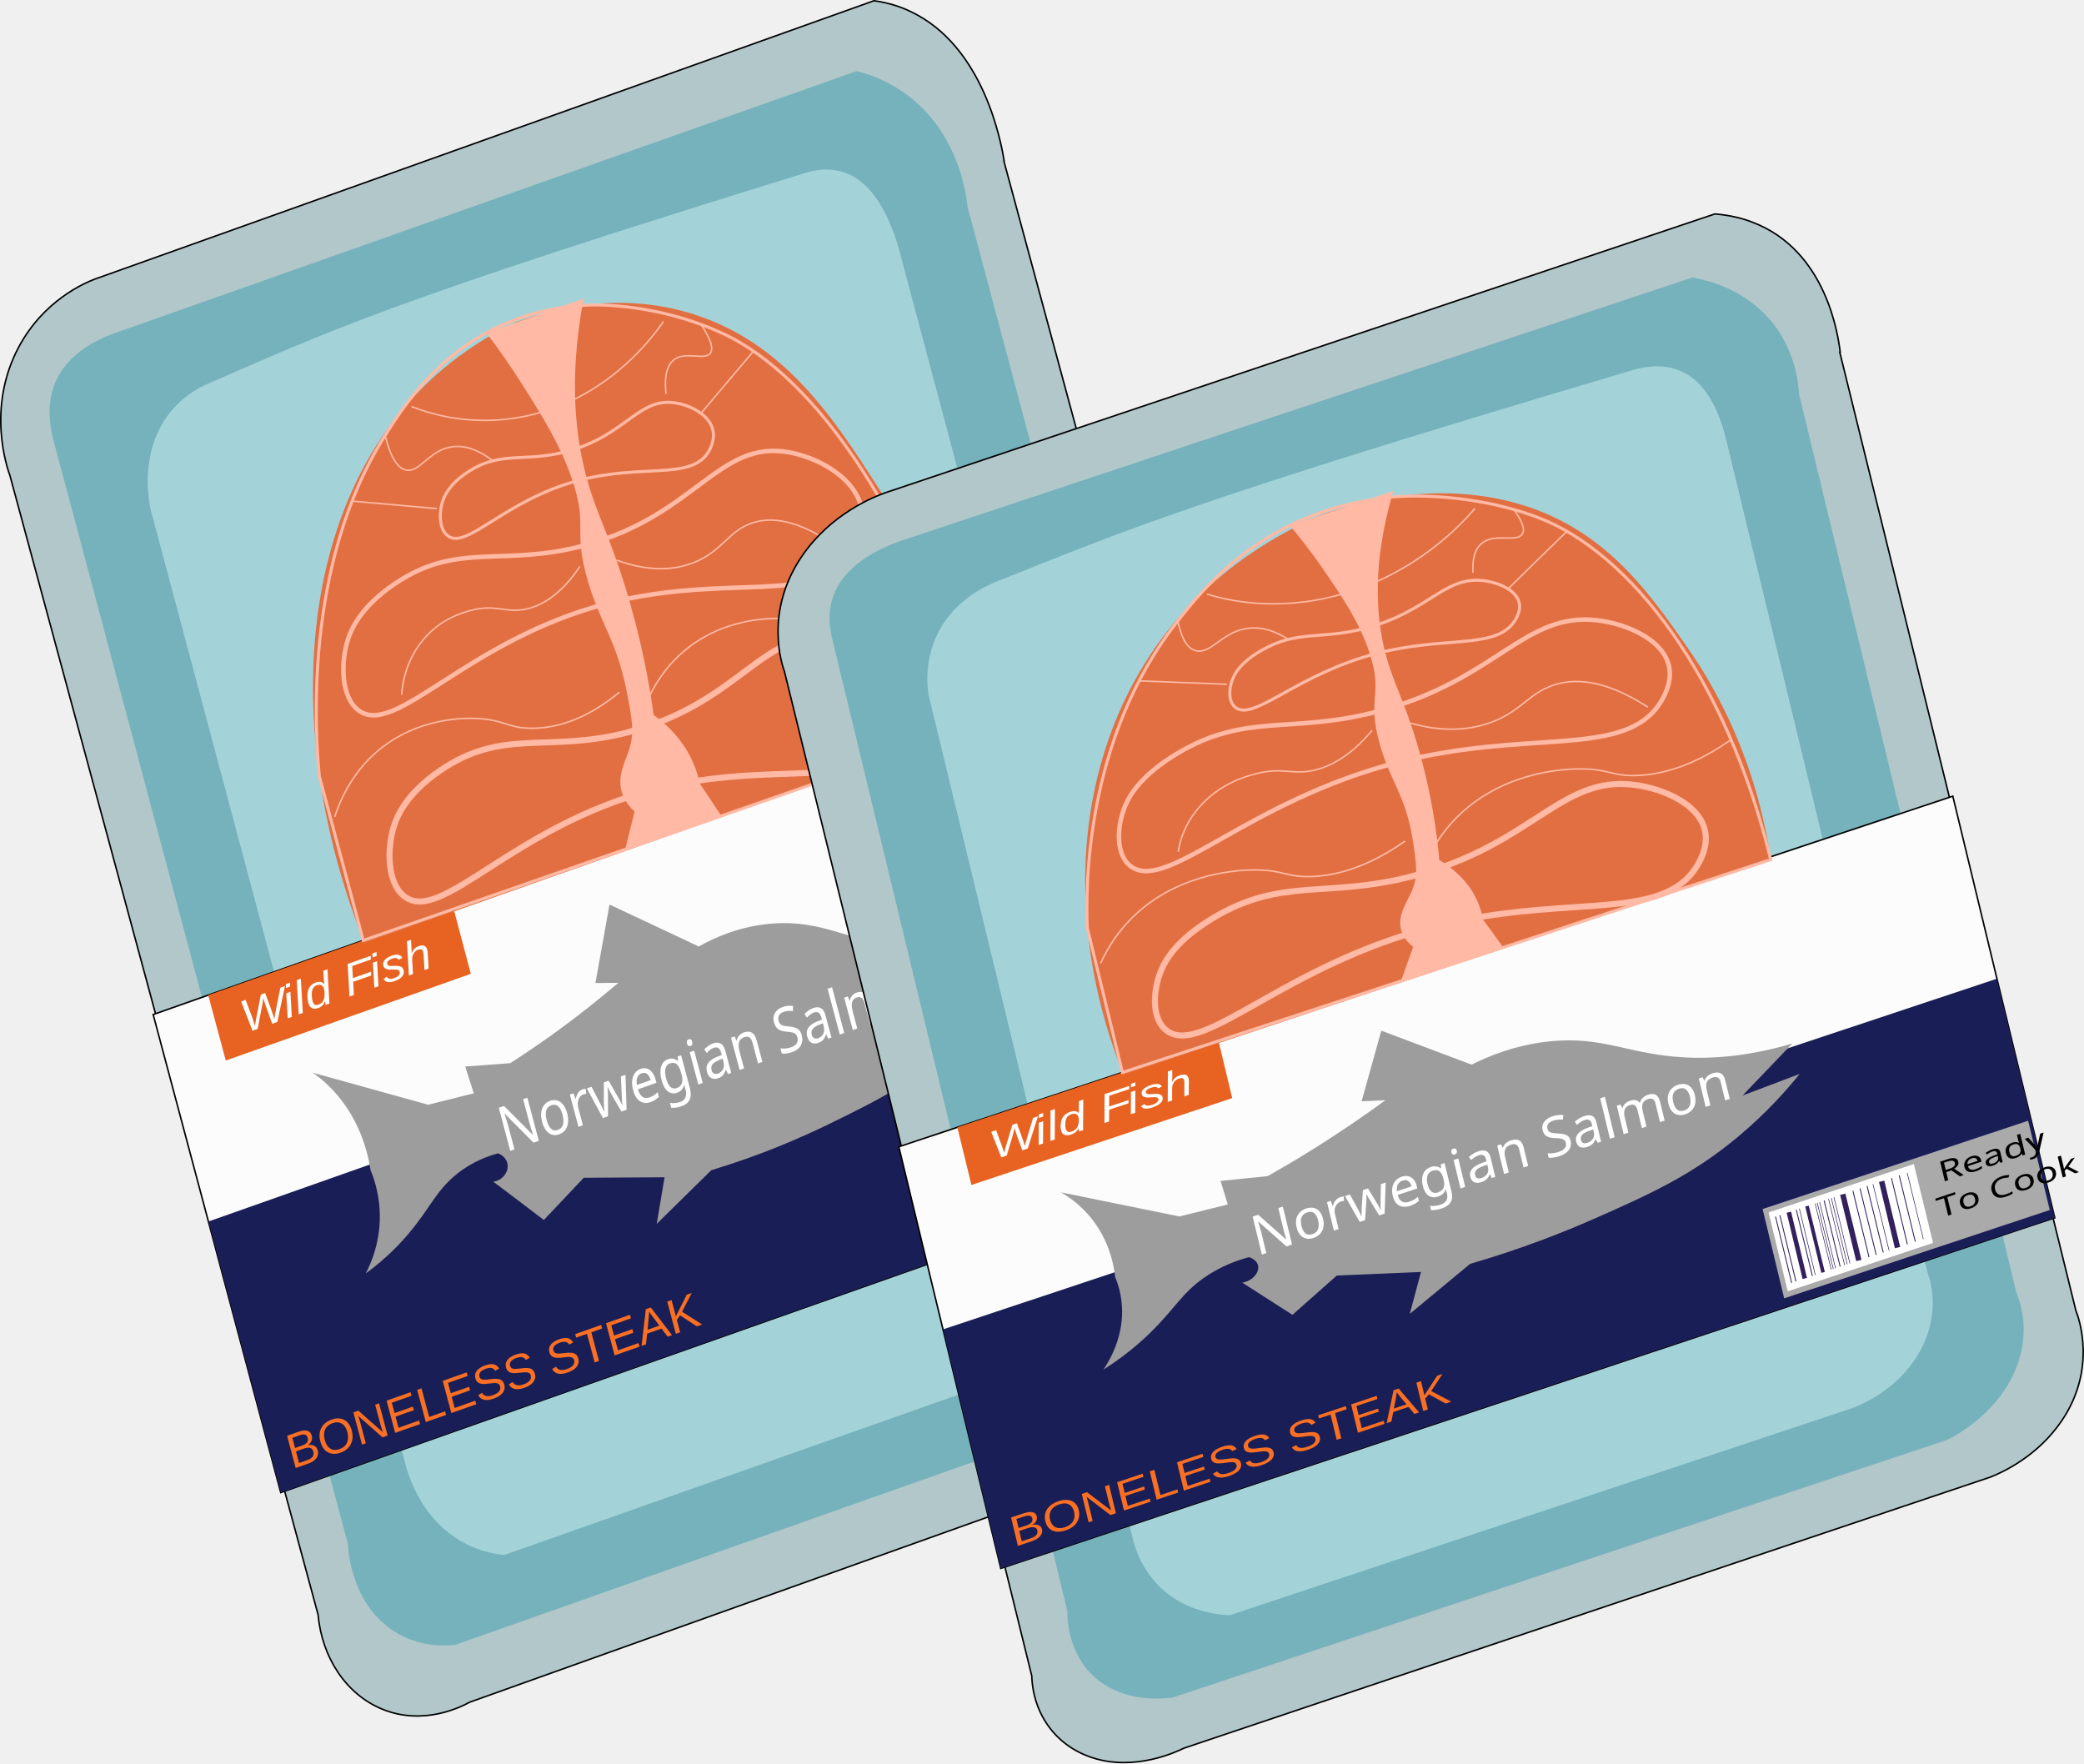
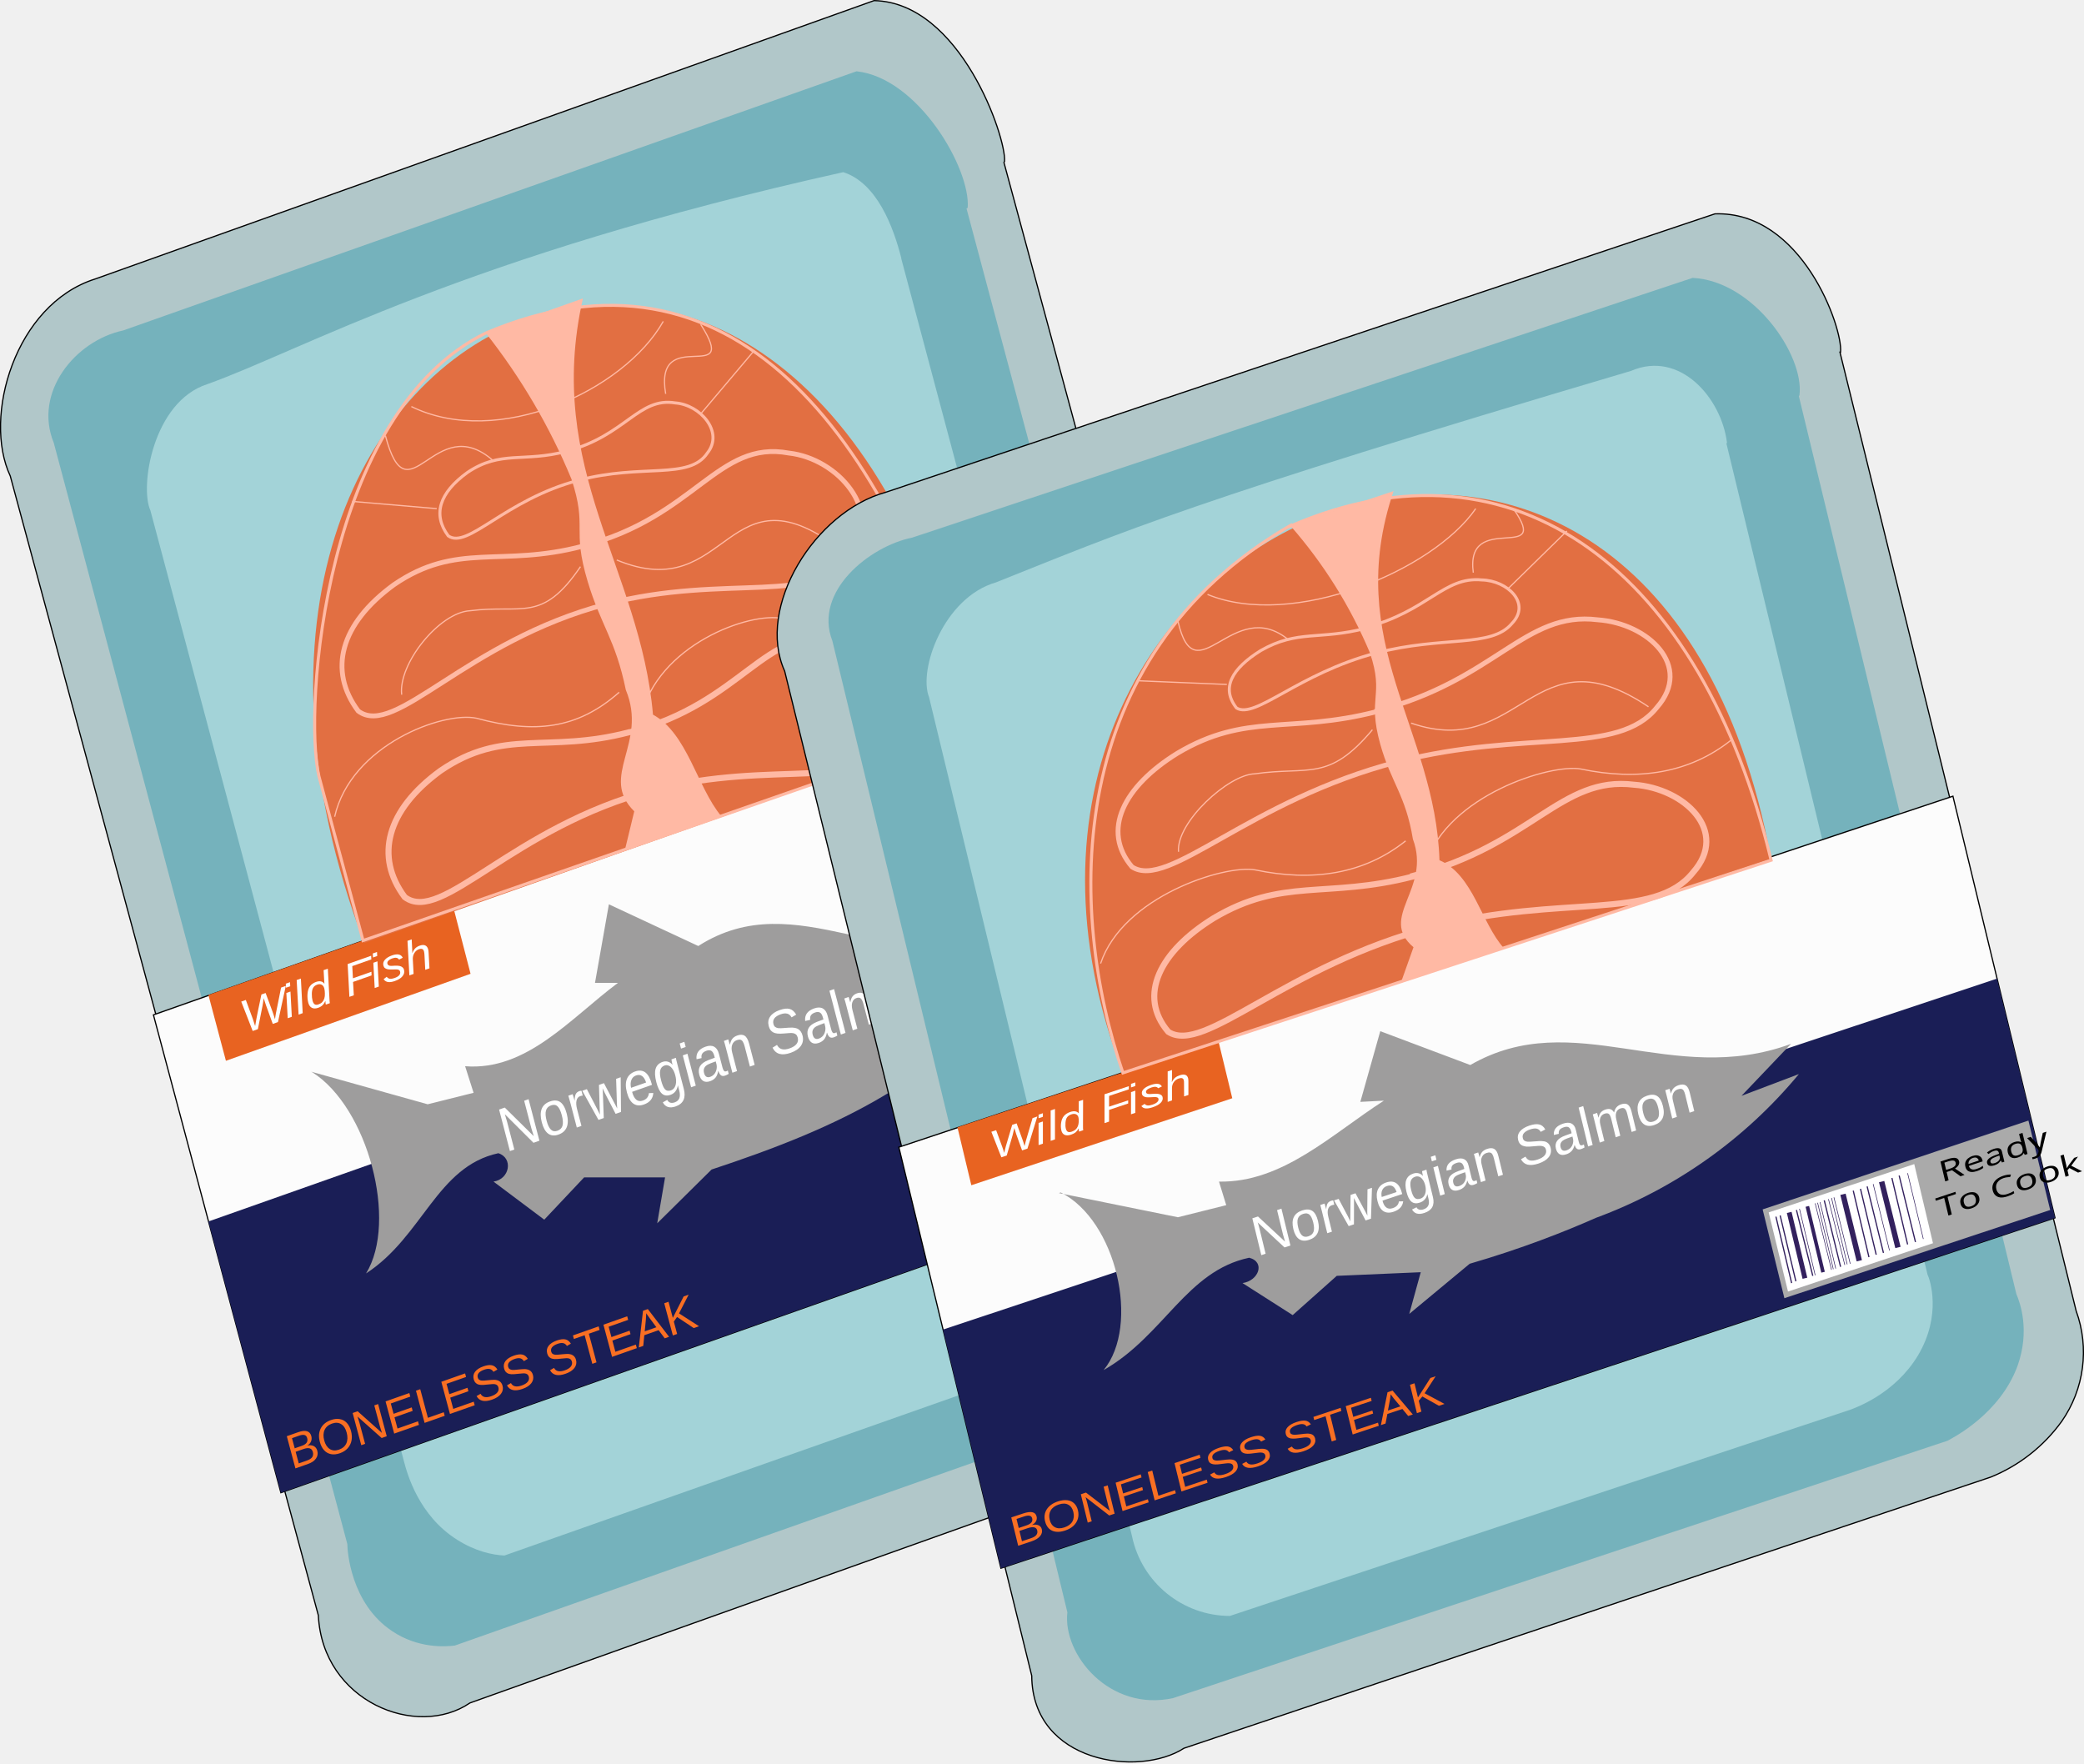
- <svg xmlns="http://www.w3.org/2000/svg" id="Layer_2" data-name="Layer 2" viewBox="0 0 345.03 291.93">
+ <svg xmlns="http://www.w3.org/2000/svg" id="Layer_2" data-name="Layer 2" version="1.1" viewBox="0 0 345 291.9">
  <defs>
-     <style>
-       .cls-1 {
-         font-size: 10.29px;
-       }
- 
-       .cls-1, .cls-2 {
-         font-family: Skia-Regular, Skia;
-         font-variation-settings: 'wght' 1, 'wdth' 1;
-       }
- 
-       .cls-1, .cls-2, .cls-3, .cls-4, .cls-5, .cls-6, .cls-7, .cls-8, .cls-9, .cls-10, .cls-11, .cls-12, .cls-13, .cls-14, .cls-15 {
-         isolation: isolate;
-       }
- 
-       .cls-1, .cls-2, .cls-4, .cls-7, .cls-10, .cls-16, .cls-13, .cls-14, .cls-15 {
-         fill: #fff;
-       }
- 
-       .cls-17 {
-         stroke-width: .1px;
-       }
- 
-       .cls-17, .cls-18, .cls-19, .cls-20, .cls-21, .cls-22, .cls-23, .cls-24, .cls-25, .cls-26, .cls-27 {
-         stroke-miterlimit: 10;
-       }
- 
-       .cls-17, .cls-18, .cls-19, .cls-20, .cls-21, .cls-22, .cls-23, .cls-24, .cls-27 {
-         fill: none;
-       }
- 
-       .cls-17, .cls-21, .cls-22, .cls-23, .cls-27 {
-         stroke: #33215e;
-       }
- 
-       .cls-2 {
-         font-size: 9.02px;
-       }
- 
-       .cls-28 {
-         fill: #aaa;
-       }
- 
-       .cls-28, .cls-29, .cls-30, .cls-31, .cls-32, .cls-33, .cls-34, .cls-35, .cls-16 {
-         stroke-width: 0px;
-       }
- 
-       .cls-29 {
-         fill: #e26f42;
-       }
- 
-       .cls-30 {
-         fill: #9e9d9d;
-       }
- 
-       .cls-31 {
-         fill: #e86321;
-       }
- 
-       .cls-3 {
-         letter-spacing: -.02em;
-       }
- 
-       .cls-3, .cls-6, .cls-8, .cls-11 {
-         fill: #000;
-         font-family: BrushScriptMT, 'Brush Script MT';
-       }
- 
-       .cls-3, .cls-11 {
-         font-size: 5.31px;
-       }
- 
-       .cls-18 {
-         stroke-width: .5px;
-       }
- 
-       .cls-18, .cls-19, .cls-20, .cls-24 {
-         stroke: #ffb9a4;
-       }
- 
-       .cls-19, .cls-25, .cls-26 {
-         stroke-width: .25px;
-       }
- 
-       .cls-4, .cls-7, .cls-10, .cls-13, .cls-14, .cls-15 {
-         font-family: Arial-ItalicMT, Arial;
-         font-style: italic;
-       }
- 
-       .cls-4, .cls-10, .cls-14 {
-         font-size: 6.6px;
-       }
- 
-       .cls-5 {
-         font-size: 7.98px;
-       }
- 
-       .cls-5, .cls-9 {
-         fill: #f96f23;
-         font-family: ArialMT, Arial;
-       }
- 
-       .cls-32 {
-         fill: #1a1e56;
-       }
- 
-       .cls-33 {
-         fill: #a3d3d8;
-       }
- 
-       .cls-6, .cls-8 {
-         font-size: 4.66px;
-       }
- 
-       .cls-7 {
-         letter-spacing: -.02em;
-       }
- 
-       .cls-7, .cls-13, .cls-15 {
-         font-size: 7.53px;
-       }
- 
-       .cls-21 {
-         stroke-width: .9px;
-       }
- 
-       .cls-34 {
-         fill: #75b2bc;
-       }
- 
-       .cls-22 {
-         stroke-width: .15px;
-       }
- 
-       .cls-8 {
-         letter-spacing: -.02em;
-       }
- 
-       .cls-23 {
-         stroke-width: .6px;
-       }
- 
-       .cls-9 {
-         font-size: 7px;
-       }
- 
-       .cls-10 {
-         letter-spacing: -.02em;
-       }
- 
-       .cls-35 {
-         fill: #ffb9a4;
-       }
- 
-       .cls-24, .cls-27 {
-         stroke-width: .75px;
-       }
- 
-       .cls-25 {
-         fill: #b1c7c9;
-       }
- 
-       .cls-25, .cls-26 {
-         stroke: #000;
-       }
- 
-       .cls-13 {
-         letter-spacing: .02em;
-       }
- 
-       .cls-14 {
-         letter-spacing: .02em;
-       }
- 
-       .cls-26 {
-         fill: #fcfcfc;
-       }
-     </style>
+     <style>.cls-1,.cls-10,.cls-11,.cls-2,.cls-3,.cls-4,.cls-5,.cls-6,.cls-7,.cls-8,.cls-9{stroke-miterlimit:10}.cls-1,.cls-10,.cls-11,.cls-2,.cls-3,.cls-5,.cls-6,.cls-8,.cls-9{fill:none}.cls-1,.cls-10,.cls-2,.cls-3,.cls-5{stroke:#33215e}.cls-1,.cls-9{stroke-width:.8px}.cls-16,.cls-17,.cls-19,.cls-23,.cls-24{isolation:isolate}.cls-17,.cls-24,.cls-27{fill:#fff}.cls-17,.cls-24{font-family:Arial-ItalicMT,Arial;font-style:italic}.cls-24{font-size:7.6px}.cls-2{stroke-width:.2px}.cls-28{fill:#1a1e56}.cls-27,.cls-28,.cls-29,.cls-30,.cls-31,.cls-32,.cls-33,.cls-34,.cls-35{stroke-width:0}.cls-3{stroke-width:.9px}.cls-29{fill:#ffb9a4}.cls-16,.cls-23{fill:#000;font-family:BrushScriptMT,"Brush Script MT"}.cls-16{font-size:5.3px}.cls-30{fill:#e26f42}.cls-4{fill:#b1c7c9}.cls-4,.cls-6,.cls-7{stroke-width:.2px}.cls-4,.cls-7{stroke:#000}.cls-17{font-size:6.6px}.cls-5{stroke-width:.1px}.cls-11,.cls-6,.cls-8,.cls-9{stroke:#ffb9a4}.cls-23{font-size:4.7px}.cls-31{fill:#e86321}.cls-32{fill:#aaa}.cls-7{fill:#fcfcfc}.cls-33{fill:#9e9d9d}.cls-34{fill:#a3d3d8}.cls-8{stroke-width:.5px}.cls-10{stroke-width:.6px}.cls-35{fill:#75b2bc}</style>
  </defs>
-   <g id="Layer_1-2" data-name="Layer 1">
-     <g>
-       <g id="fish-package">
-         <path class="cls-25" d="M166.27,26.72c-.52-3.1-3.36-19.07-15.49-24.8-1.63-.79-3.64-1.46-6.08-1.8C101.73,15.47,58.73,30.85,15.72,46.2c-1.73.66-8.48,3.5-12.63,11.28-5.36,10.05-1.91,19.99-1.44,21.27,17.01,62.86,34.01,125.73,51.01,188.56.65,7.16,4.67,13.18,10.57,15.62,7.01,2.93,13.49-.56,14.51-1.12,41.85-14.95,83.7-29.9,125.52-44.85,1.78-.79,7.18-3.47,10.62-9.9,5.15-9.61,1.47-19.33,1.02-20.43-16.22-59.96-32.46-119.95-48.68-179.91h.06Z" />
-         <path class="cls-34" d="M160.2,34.37c-.24-2.42-1.4-10.71-7.97-16.93-3.9-3.66-8.03-5.09-10.4-5.66-40.44,14.29-80.92,28.56-121.37,42.86-3.53,1.11-9.17,3.5-11.34,8.76-1.7,4.13-.58,8.28-.17,9.85,2.82,10.39,22.02,82.81,48.64,182.3.05,1,.53,9.78,7.45,14.37,4.33,2.88,8.81,2.57,10.42,2.36,40.15-14.18,80.27-28.35,120.43-42.53,1.07-.59,8.08-4.64,10.3-13.5,1.62-6.52-.32-11.74-1-13.38-14.98-56.17-29.99-112.33-44.97-168.5h-.03Z" />
-         <path class="cls-33" d="M149.23,42.73c-1.28-5.13-3.98-12.43-9.62-14.24-2.9-.92-5.51-.1-6.49.2-69.04,21.32-78.83,26.22-98.8,34.88-1.57.69-4.2,2.12-6.39,5-5,6.6-3.2,14.86-2.97,15.85,14.01,52.48,28.02,104.99,42.03,157.46.46,1.9,2.37,8.89,8.75,12.91,2.97,1.89,5.84,2.45,7.76,2.64,32.14-11.35,64.29-22.69,96.43-34.04,1.02-.37,7.07-2.69,10.28-9.66,3.39-7.34,1.01-14.03.63-15.02-13.88-51.98-27.76-103.97-41.61-155.96v-.03Z" />
-         <polygon class="cls-26" points="25.36 167.96 46.48 247.1 210.45 189.21 189.33 110.07 25.36 167.96" />
-         <polygon class="cls-32" points="34.52 202.22 46.48 247.1 210.45 189.21 198.46 144.34 34.52 202.22" />
-         <g class="cls-12">
-           <text class="cls-5" transform="translate(48.33 243.25) rotate(-19.44) scale(1.01 1) skewX(-4.44)">
-             <tspan x="0" y="0">BONELESS STEAK</tspan>
+   <g id="Layer_1-2" data-name="Layer 1-2">
+     <g id="fish-package">
+       <path d="M166.3 26.7c.3-3.9-7.3-26.3-21.6-26.6l-129 46.1C2.5 50.4-2.9 69 1.7 78.8l51 188.6c.7 14.3 16.3 20.5 25.1 14.5l125.5-44.8c1.8-.8 7.2-3.5 10.6-9.9a25.3 25.3 0 0 0 1-20.4L166.2 26.9Z" class="cls-4" />
+       <path d="M160.2 34.4c.5-6.5-8.2-21.5-18.4-22.6L20.4 54.7C12.4 56.4 5.5 65 8.9 73.3l48.6 182.3c0 1 .5 9.8 7.4 14.4 4.3 2.9 8.8 2.6 10.4 2.4l120.4-42.5c7.1-2.9 14.4-17.2 9.3-26.9L160 34.5Z" class="cls-35" />
+       <path d="M149.2 42.7c-1.3-5.1-4-12.4-9.6-14.2C76.6 42.5 50 58 34.3 63.6c-9 2.9-11.2 17-9.4 20.9l42 157.5c.5 1.9 2.4 8.9 8.8 12.9 3 1.9 5.8 2.5 7.8 2.6l96.4-34c1-.4 7.1-2.7 10.3-9.7 3.4-7.3 1-14 .6-15l-41.6-156Z" class="cls-34" />
+       <path d="m25.4 168 21.1 79.1 163.9-57.9-21.1-79.1L25.4 168z" class="cls-7" />
+       <path d="m34.5 202.2 12 44.9 163.9-57.9-11.9-44.9-164 57.9z" class="cls-28" />
+       <g class="cls-19">
+         <text class="cls-19" style="fill:#f96f23;font-size:8px;font-family:ArialMT,Arial;isolation:isolate" transform="rotate(-19.4 735.8 -19.6) skewX(-4.4)">
+           <tspan x="0" y="0">BONELESS STEAK</tspan>
+         </text>
+       </g>
+       <path d="M51.7 177.5c9.2 5.8 14.2 24.7 8.9 33.3 9.4-6.1 11.7-17.7 21.9-19.9 2.5.8 1.9 4.3-.8 4.7l8.4 6.3 6.6-7h13.4l-1.3 7.6 9-8.9c20.6-6.8 39.2-15.1 50.3-33l-8.9 3.6 7.3-9.3c-19 7.4-34.5-8.8-50.9 1.7l-14.8-6.9-2.3 13h3.8c-7.9 5.9-15.1 14.6-25.3 13.8l1.4 4.4-7.6 1.9-19.3-5.4Z" class="cls-33" />
+       <g class="cls-19">
+         <text class="cls-19" style="font-size:10.3px;font-family:ArialMT,Arial;fill:#fff;isolation:isolate" transform="matrix(.8489004 -.298945 .253411 .9709549 83.7 190.8)">
+           <tspan x="0" y="0">Norwegian Salmon</tspan>
+         </text>
+       </g>
+       <path d="m163.8 185.6 4.4 16.7 41.4-14.6-4.5-16.7-41.3 14.6z" class="cls-32" />
+       <path d="m164.8 186.2 3.9 14.8 22.6-8-3.9-14.8-22.6 8z" class="cls-27" />
+       <path d="m169.3 199.5-3.4-12.5m4 12.2-3.3-12.4" class="cls-2" />
+       <path d="m171.3 198.8-3.3-12.5" class="cls-1" />
+       <path d="m172.5 198.4-3.3-12.5" class="cls-2" />
+       <path d="m172.9 198.2-3.3-12.5" class="cls-5" />
+       <path d="m174.1 197.8-3.3-12.5" class="cls-10" />
+       <path d="m175.4 197.3-3.3-12.4m3.6 12.3-3.3-12.4m3.7 12.3-3.3-12.5m4.7 12-3.3-12.5m3.7 12.3-3.3-12.4m3.7 12.3-3.3-12.4" class="cls-5" />
+       <path d="m179.7 195.8-3.3-12.4" class="cls-3" />
+       <path d="m176.8 196.8-3.3-12.4m10 10.1-3.3-12.5" class="cls-2" />
+       <path d="m189.7 192.3-3.3-12.5m-2 14.3-3.3-12.4" class="cls-5" />
+       <path d="m185.7 193.7-3.3-12.5" class="cls-3" />
+       <path d="m187.3 193.1-3.3-12.4m4.5 12-3.3-12.4m-3.9 14.9-3.3-12.4m4.4 12.1-3.3-12.5" class="cls-2" />
+       <g class="cls-19">
+         <g class="cls-19">
+           <text class="cls-16" transform="matrix(1.037545 -.3653772 .2614284 .9681316 190.5 182.4)">
+             <tspan xml:space="preserve" x="0" y="0"> Ready </tspan>
          </text>
        </g>
-         <path class="cls-30" d="M51.67,177.51c1.5,1.03,4.03,3.06,6.21,6.59,2.37,3.86,3.16,7.61,3.47,9.63.61,1.44,1.32,3.66,1.5,6.46.32,5.18-1.49,9.09-2.3,10.64,3.34-2.45,5.67-4.9,7.14-6.66,3.58-4.23,4.46-6.99,7.88-9.76,2.59-2.1,5.17-3,6.87-3.47.81.28,1.44.95,1.59,1.78.21,1.21-.75,2.7-2.36,2.91,2.8,2.1,5.6,4.23,8.37,6.34l6.61-6.99,13.38-.08-1.3,7.71,9.03-8.88c8.16-2.46,14.77-5.34,19.61-7.7,8.2-4,14.76-7.26,21.68-14.12,4.2-4.17,7.16-8.28,9.06-11.23-2.96,1.22-5.89,2.44-8.86,3.63,2.44-3.11,4.89-6.21,7.33-9.32-7.24,2.23-12.99,2.23-16.91,1.84-9.09-.93-13.32-4.59-21.81-3.93-5.29.4-9.5,2.29-12.16,3.79-4.93-2.31-9.86-4.63-14.79-6.94l-2.33,12.99,3.79-.03c-1.6,1.36-3.23,2.7-4.95,4.06-4.44,3.51-8.78,6.57-12.95,9.24-2.48.19-4.97.38-7.45.56l1.42,4.43-7.56,1.89-19.27-5.35h.06Z" />
-         <g class="cls-12">
-           <text class="cls-1" transform="translate(83.67 190.82) rotate(-19.44) scale(.86 1) skewX(-5.26)">
-             <tspan x="0" y="0">Norwegian Salmon</tspan>
-           </text>
-         </g>
-         <polygon class="cls-28" points="163.77 185.55 168.24 202.31 209.55 187.73 205.08 170.97 163.77 185.55" />
-         <polygon class="cls-16" points="164.76 186.22 168.73 201.03 191.33 193.04 187.36 178.23 164.76 186.22" />
-         <line class="cls-22" x1="169.26" y1="199.5" x2="165.92" y2="187.04" />
-         <line class="cls-22" x1="169.93" y1="199.25" x2="166.6" y2="186.82" />
-         <line class="cls-27" x1="171.29" y1="198.75" x2="168" y2="186.32" />
-         <line class="cls-22" x1="172.48" y1="198.35" x2="169.16" y2="185.92" />
-         <line class="cls-17" x1="172.93" y1="198.17" x2="169.64" y2="185.74" />
-         <line class="cls-23" x1="174.15" y1="197.76" x2="170.81" y2="185.31" />
-         <line class="cls-17" x1="175.41" y1="197.32" x2="172.09" y2="184.89" />
-         <line class="cls-17" x1="175.73" y1="197.2" x2="172.41" y2="184.77" />
-         <line class="cls-17" x1="176.08" y1="197.07" x2="172.78" y2="184.64" />
-         <line class="cls-17" x1="177.5" y1="196.56" x2="174.18" y2="184.13" />
-         <line class="cls-17" x1="177.91" y1="196.43" x2="174.61" y2="183.99" />
-         <line class="cls-17" x1="178.31" y1="196.29" x2="175.02" y2="183.86" />
-         <line class="cls-21" x1="179.71" y1="195.79" x2="176.38" y2="183.36" />
-         <line class="cls-22" x1="176.8" y1="196.81" x2="173.48" y2="184.38" />
-         <line class="cls-22" x1="183.5" y1="194.47" x2="180.17" y2="182.01" />
-         <line class="cls-17" x1="189.74" y1="192.27" x2="186.41" y2="179.82" />
-         <line class="cls-17" x1="184.42" y1="194.15" x2="181.08" y2="181.69" />
-         <line class="cls-21" x1="185.73" y1="193.66" x2="182.43" y2="181.23" />
-         <line class="cls-22" x1="187.26" y1="193.13" x2="183.97" y2="180.7" />
-         <line class="cls-22" x1="188.5" y1="192.69" x2="185.17" y2="180.26" />
-         <line class="cls-22" x1="181.3" y1="195.25" x2="177.96" y2="182.79" />
-         <line class="cls-22" x1="182.4" y1="194.86" x2="179.07" y2="182.4" />
-         <g class="cls-12">
-           <text class="cls-11" transform="translate(190.46 182.39) rotate(-19.44) scale(1.15 1) skewX(-3.91)">
-             <tspan x="0" y="0" xml:space="preserve"> Ready </tspan>
-           </text>
-           <text class="cls-3" transform="translate(192.1 188.53) rotate(-19.44) scale(1.15 1) skewX(-3.91)">
-             <tspan x="0" y="0">T</tspan>
-           </text>
-           <text class="cls-11" transform="translate(195.25 187.42) rotate(-19.44) scale(1.15 1) skewX(-3.91)">
+         <text class="cls-19" style="letter-spacing:0;font-size:5.3px;fill:#000;font-family:BrushScriptMT,&quot;Brush Script MT&quot;;isolation:isolate" transform="matrix(1.037545 -.3653772 .2614284 .9681316 192.1 188.5)">
+           <tspan x="0" y="0">T</tspan>
+         </text>
+         <g class="cls-19">
+           <text class="cls-16" transform="matrix(1.037545 -.3653772 .2614284 .9681316 195.2 187.4)">
            <tspan x="0" y="0">o Cook</tspan>
          </text>
        </g>
-         <polygon class="cls-31" points="34.47 164.74 37.38 175.57 77.95 161.22 75.09 150.41 34.47 164.74" />
-         <g class="cls-12">
-           <text class="cls-15" transform="translate(40.6 171.06) rotate(-19.44) scale(1.09 1) skewX(-4.09)">
+       </g>
+       <path d="m34.5 164.7 2.9 10.9 40.5-14.4-2.8-10.8-40.6 14.3z" class="cls-31" />
+       <g class="cls-19">
+         <g class="cls-19">
+           <text class="cls-24" transform="matrix(1.037545 -.3653772 .257789 .9694132 40.6 171.1)">
            <tspan x="0" y="0">W</tspan>
          </text>
-           <text class="cls-15" transform="translate(47.51 168.63) rotate(-19.44) scale(1.09 1) skewX(-4.09)">
+         </g>
+         <g class="cls-19">
+           <text class="cls-24" transform="matrix(1.037545 -.3653772 .257789 .9694132 47.5 168.6)">
            <tspan x="0" y="0">i</tspan>
          </text>
-           <text class="cls-15" transform="translate(49.33 167.98) rotate(-19.44) scale(1.09 1) skewX(-4.09)">
+         </g>
+         <g class="cls-19">
+           <text class="cls-24" transform="matrix(1.037545 -.3653772 .257789 .9694132 49.3 168)">
            <tspan x="0" y="0">l</tspan>
          </text>
-           <text class="cls-13" transform="translate(51.12 167.35) rotate(-19.44) scale(1.09 1) skewX(-4.09)">
-             <tspan x="0" y="0">d</tspan>
-           </text>
-           <text class="cls-15" transform="translate(55.68 165.74) rotate(-19.44) scale(1.09 1) skewX(-4.09)">
-             <tspan x="0" y="0"> </tspan>
-           </text>
-           <text class="cls-7" transform="translate(57.63 165.06) rotate(-19.44) scale(1.09 1) skewX(-4.09)">
-             <tspan x="0" y="0">F</tspan>
-           </text>
-           <text class="cls-15" transform="translate(61.85 163.56) rotate(-19.44) scale(1.09 1) skewX(-4.09)">
+         </g>
+         <text class="cls-19" style="letter-spacing:0;font-size:7.6px;font-family:Arial-ItalicMT,Arial;font-style:italic;fill:#fff;isolation:isolate" transform="matrix(1.037545 -.3653772 .257789 .9694132 51.1 167.3)">
+           <tspan x="0" y="0">d</tspan>
+         </text>
+         <text class="cls-19" style="font-size:7.6px;font-family:Arial-ItalicMT,Arial;font-style:italic;fill:#fff;isolation:isolate;letter-spacing:0" transform="matrix(1.037545 -.3653772 .257789 .9694132 57.6 165.1)">
+           <tspan x="0" y="0">F</tspan>
+         </text>
+         <g class="cls-19">
+           <text class="cls-24" transform="matrix(1.037545 -.3653772 .257789 .9694132 61.9 163.6)">
            <tspan x="0" y="0">i</tspan>
          </text>
-           <text class="cls-15" transform="translate(63.7 162.91) rotate(-19.44) scale(1.09 1) skewX(-4.09)">
+         </g>
+         <g class="cls-19">
+           <text class="cls-24" transform="matrix(1.037545 -.3653772 .257789 .9694132 63.7 162.9)">
            <tspan x="0" y="0">sh</tspan>
          </text>
        </g>
-         <path class="cls-29" d="M60.35,156.14c-12.88-32.35-11.3-66.43,5.61-87.5,3.76-4.69,9.87-10.74,19.55-15.34,5.76-2.11,16.73-5.12,28.89-1.41,15.55,4.73,23.8,17.61,31.05,28.91,4.85,7.57,11.96,20.79,15.59,39.78-33.57,11.85-67.13,23.71-100.71,35.54v.03Z" />
-         <path class="cls-24" d="M96.53,90.36c-13.58,3.56-20.83-.79-31.31,6.38-5.57,3.81-7.11,7.51-7.64,9.2-1.2,3.82-1.12,9.48,1.76,11.65,6.09,4.63,17.8-11.57,41.1-17.65,19.93-5.2,35.07.49,40.65-8.33.28-.45,2.15-3.48,1.66-6.86-.75-5.53-7.25-8.99-12.07-9.86-11.76-2.17-15.55,10.58-34.15,15.44v.03Z" />
-         <path class="cls-18" d="M93.83,74.74c-7.14,1.91-10.9-.23-16.45,3.46-2.96,1.95-3.77,3.84-4.06,4.69-.67,1.92-.65,4.79.86,5.85,3.15,2.28,9.4-5.96,21.64-9.21,10.48-2.77,18.35-.06,21.35-4.52.16-.24,1.14-1.77.92-3.46-.35-2.77-3.73-4.46-6.25-4.84-6.15-.99-8.22,5.43-18,8.04Z" />
-         <path class="cls-35" d="M103.43,140.93l1.63-6.58c-.84-.76-1.9-1.99-2.25-3.76-.46-2.47.69-4.49,1.37-6.56.9-2.79.44-5.17-.47-9.79-1.66-8.26-4.15-10.63-6.33-17.88-2.67-8.98.1-8.83-2.68-17.03-1.97-5.76-4.87-10.34-8.16-15.55-2.32-3.68-4.45-6.61-6.01-8.67l16.1-5.68c-2.63,13.81-1.2,23.7.64,30.18,1.61,5.68,3.44,8.6,6.08,17.01,2.82,8.99,4.18,16.69,4.87,21.74,1.71,1.24,3.96,3.2,5.65,6.14,1.1,1.93,1.68,3.74,2.02,5.26,1.21,1.82,2.42,3.63,3.63,5.45l-16.1,5.68v.03Z" />
-         <path class="cls-18" d="M80.53,55.11c-9.19,5.03-14.06,12.71-16.78,16.99-13.65,21.53-11.51,49.79-10.88,56.41,2.42,9.06,4.85,18.12,7.27,27.18l100.88-35.08c-9.21-34.35-25.94-58.15-41.08-65.27-11.94-5.61-23.06-4.82-23.06-4.82-2.95.21-9.31.73-16.38,4.6h.03Z" />
-         <path class="cls-19" d="M68.13,67.3c2.98,1.18,11.12,3.9,21.27,1.01,11.97-3.45,18.62-12.46,20.45-15.08" />
-         <line class="cls-19" x1="58.32" y1="82.96" x2="72.32" y2="84.2" />
-         <polyline class="cls-19" points="124.78 58.1 120.03 63.71 116.04 68.44" />
-         <path class="cls-19" d="M55.41,135.23c1.61-4.87,4.03-7.85,5.49-9.37,6.73-7.01,15.64-7.03,18.03-6.92,4.61.21,5.17,1.66,9.26,1.63,6-.05,10.97-3.2,14.36-5.96" />
-         <path class="cls-19" d="M106.12,118.7c1.61-4.87,4.03-7.85,5.49-9.37,6.73-7.01,15.64-7.03,18.03-6.92,4.61.21,5.17,1.66,9.26,1.63,6-.05,10.97-3.2,14.36-5.96" />
-         <path class="cls-19" d="M63.78,72.1c1.02,4.29,2.36,5.5,3.48,5.72,2.17.42,3.61-2.93,7-3.74,2.78-.67,5.41.73,7.38,2.22" />
-         <path class="cls-19" d="M116.03,53.66c1.88,2.79,2,4.11,1.62,4.76-.92,1.42-4.35-.5-6.28,1.32-1.24,1.18-1.33,3.42-1.1,5.45" />
-         <path class="cls-19" d="M66.5,115.03c.09-1.48.55-5.28,3.27-8.75,2.88-3.71,6.6-4.79,7.98-5.17,4.56-1.27,6.12.63,9.92-.41,2.14-.61,5.18-2.21,8.34-6.92" />
-         <path class="cls-19" d="M102.07,92.72c3.63,1.34,8.65,2.35,13.53.1,4.05-1.91,5.06-4.75,8.57-6.11,3.09-1.18,7.95-1.14,15.53,4.67" />
-         <path class="cls-20" d="M104.17,121.19c-13.58,3.56-20.83-.79-31.31,6.38-5.57,3.81-7.11,7.51-7.64,9.2-1.2,3.82-1.12,9.48,1.76,11.65,6.09,4.63,17.8-11.57,41.1-17.65,19.93-5.2,35.07.49,40.65-8.33.28-.45,2.15-3.48,1.66-6.86-.75-5.53-7.25-8.99-12.07-9.86-11.76-2.17-15.55,10.58-34.15,15.44v.03Z" />
      </g>
-       <g id="fish-package-2" data-name="fish-package">
-         <path class="cls-25" d="M304.67,58.32c-.34-2.75-2.27-16.89-14.53-21.53-1.65-.65-3.69-1.16-6.22-1.37-45.75,15.37-91.52,30.77-137.3,46.14-1.85.65-9.06,3.45-13.88,10.56-6.24,9.18-3.28,17.91-2.87,19.04,13.65,55.44,27.3,110.87,40.95,166.29.22,6.37,4.02,11.58,10,13.53,7.11,2.34,14.09-1.03,15.18-1.56,44.55-14.97,89.1-29.95,133.61-44.91,1.91-.77,7.7-3.38,11.7-9.25,5.98-8.78,2.77-17.3,2.38-18.27-13.03-52.88-26.06-105.78-39.09-158.66h.06Z" />
-         <path class="cls-34" d="M297.85,65.39c-.09-2.15-.77-9.51-7.21-14.8-3.82-3.12-8.04-4.23-10.46-4.64-43.04,14.33-86.12,28.64-129.16,42.97-3.75,1.13-9.77,3.48-12.38,8.26-2.04,3.75-1.14,7.41-.81,8.79,2.27,9.16,17.59,73.04,38.89,160.79-.01.89-.08,8.71,6.83,12.54,4.33,2.4,9.01,1.95,10.7,1.7,42.73-14.22,85.43-28.43,128.16-42.64,1.15-.57,8.72-4.46,11.6-12.45,2.11-5.88.42-10.46-.17-11.9-11.97-49.54-23.98-99.08-35.95-148.62h-.03Z" />
-         <path class="cls-33" d="M285.89,73.27c-1.01-4.52-3.35-10.94-9.1-12.34-2.96-.71-5.73.12-6.77.43-73.27,21.72-83.79,26.47-105.14,34.97-1.68.68-4.51,2.06-6.97,4.71-5.64,6.09-4.29,13.39-4.11,14.26,11.2,46.29,22.41,92.6,33.61,138.88.35,1.67,1.89,7.84,8.27,11.18,2.97,1.57,5.92,1.96,7.91,2.05,34.21-11.38,68.42-22.76,102.62-34.13,1.08-.37,7.53-2.67,11.33-9.02,4.01-6.68,1.96-12.56,1.63-13.43-11.1-45.85-22.19-91.7-33.26-137.55v-.03Z" />
-         <polygon class="cls-26" points="148.81 189.85 165.69 259.65 340.19 201.61 323.31 131.81 148.81 189.85" />
-         <polygon class="cls-32" points="156.13 220.08 165.69 259.65 340.19 201.61 330.6 162.03 156.13 220.08" />
-         <g class="cls-12">
-           <text class="cls-9" transform="translate(167.86 256.14) rotate(-18.4) scale(1.22 1) skewX(-3.93)">
-             <tspan x="0" y="0">BONELESS STEAK</tspan>
+       <path d="M60.3 156.1C20 50 135.4 0 161 120.6L60.3 156.1Z" class="cls-30" />
+       <path d="M96.5 90.4c-13.6 3.6-20.8-.8-31.3 6.4-8.9 6.5-10.9 14.2-5.9 20.9 6.1 4.6 17.8-11.6 41.1-17.7 19.9-5.2 35.1.5 40.6-8.3 5.3-7.1-2.3-15.8-10.4-16.7-11.8-2.2-15.5 10.6-34.1 15.4Z" class="cls-9" />
+       <path d="M93.8 74.7c-7.1 1.9-10.9-.2-16.4 3.5-4.7 3.4-5.8 7-3.2 10.5 3.2 2.3 9.4-6 21.6-9.2 10.5-2.8 18.3 0 21.3-4.5 2.8-3.5-1.2-8-5.3-8.3-6.1-1-8.2 5.4-18 8Z" class="cls-8" />
+       <path d="m103.4 140.9 1.6-6.6c-5.9-5.8 2.3-11.2-1.4-20.1-1.7-8.3-4.1-10.6-6.3-17.9-2.7-9 0-8.8-2.7-17a102 102 0 0 0-14.2-24.2l16.1-5.7c-6.4 28.3 9.5 44.7 11.6 68.9 5.7 3.1 7.3 12 11.3 16.8l-16.1 5.7Z" class="cls-29" />
+       <path d="M80.5 55.1c-26.8 13-30.3 62.3-27.7 73.4l7.3 27.2L161 120.6c-14.2-50-40.4-82.5-80.5-65.5Z" class="cls-8" />
+       <path d="M68.1 67.3c14.3 7 35.2-2.6 41.7-14.1M58.3 83l14 1.2m52.5-26.1-8.7 10.3m-60.7 66.8c2.7-11.9 18-17.5 23.5-16.3 9.6 2.6 16.7 1.8 23.6-4.3m3.6 4.1c2.7-11.9 18-17.5 23.5-16.3 9.6 2.6 16.7 1.8 23.6-4.3m-89.4-26c3.8 14.4 8.1-4.5 17.9 4.2M116 53.7c6.7 10.5-7.8-.2-5.8 11.5M66.5 115c-.6-5.1 6.2-13.6 11.3-13.9 8.7-1.1 11.9 2.1 18.3-7.3m6-1.1c18.8 7.8 18-16.8 37.6-1.3" class="cls-6" />
+       <path d="M104.2 121.2c-13.6 3.6-20.8-.8-31.3 6.4-8.9 6.5-10.9 14.2-5.9 20.9 6.1 4.6 17.8-11.6 41.1-17.7 19.9-5.2 35.1.5 40.7-8.3 5.3-7.1-2.3-15.8-10.4-16.7-11.8-2.2-15.5 10.6-34.1 15.4Z" class="cls-11" />
+     </g>
+     <g id="fish-package-2">
+       <path d="M304.7 58.3c.4-4-6.4-23.4-20.8-22.9L146.6 81.5c-11.7 3.2-21.5 19-16.7 29.6l40.9 166.3c.1 14.5 17.8 16.8 25.2 12l133.6-44.9a27 27 0 0 0 11.7-9.2 20 20 0 0 0 2.4-18.3L304.6 58.3Z" class="cls-4" />
+       <path d="M297.9 65.4c.8-6.6-7.6-18.9-17.7-19.4L151 89c-7 1.4-16.4 8.9-13.2 17.1l38.9 160.8c-.8 7 7 16.5 17.5 14.2l128.2-42.6c1.1-.6 8.7-4.5 11.6-12.4 2.1-5.9.4-10.5-.2-11.9l-36-148.6Z" class="cls-35" />
+       <path d="M285.9 73.3c-.9-7.4-7.8-15.4-15.9-11.9-73.3 21.7-83.8 26.5-105.1 35-8.7 2.5-12.9 14.5-11.1 19l33.6 138.9a16.6 16.6 0 0 0 16.2 13.2l102.6-34.1c1.1-.4 7.5-2.7 11.3-9 4-6.7 2-12.6 1.6-13.4L285.8 73.4Z" class="cls-34" />
+       <path d="m148.8 189.9 16.9 69.7 174.5-58-16.9-69.8-174.5 58.1z" class="cls-7" />
+       <path d="m156.1 220.1 9.6 39.5 174.5-58-9.6-39.6-174.5 58.1z" class="cls-28" />
+       <g class="cls-19">
+         <text class="cls-19" style="font-size:7px;fill:#f96f23;font-family:ArialMT,Arial;isolation:isolate" transform="matrix(1.138651 -.3787788 .2380236 .9746986 167.9 256.1)">
+           <tspan x="0" y="0">BONELESS STEAK</tspan>
+         </text>
+       </g>
+       <path d="M175.6 197.4c9.2 4.6 13.2 22 7.1 29.4 10-5.7 13.7-16.4 24.1-18.6 2.7.7 1.6 3.8-1.1 4.2l8.3 5.3 7.3-6.5 13.9-.6-1.9 6.9 10-8.3c8.6-2.5 15.7-5.3 20.9-7.6a79.2 79.2 0 0 0 33.6-23.8l-9.5 3.6 8.2-8.6c-19.8 7.3-35.9-6.4-53.1 3.5l-14.9-5.6-3.3 11.7 3.9-.2c-8.7 5.6-16.8 13.6-27.3 13.4l1.2 3.9-8 2-19.7-4Z" class="cls-33" />
+       <g class="cls-19">
+         <text class="cls-19" style="font-family:ArialMT,Arial;font-size:9.1px;fill:#fff;isolation:isolate" transform="rotate(-18.4 746.2 -538.4) skewX(-4.7)">
+           <tspan x="0" y="0">Norwegian Salmon</tspan>
+         </text>
+       </g>
+       <path d="m291.8 200.2 3.6 14.7 44-14.6-3.6-14.8-44 14.7z" class="cls-32" />
+       <path d="m292.8 200.7 3.2 13.1 24-8-3.1-13.1-24.1 8z" class="cls-27" />
+       <path d="m296.6 212.4-2.6-11m3.3 10.7-2.6-10.9" class="cls-2" />
+       <path d="m298.8 211.6-2.6-10.9" class="cls-1" />
+       <path d="m300.1 211.2-2.7-10.9" class="cls-2" />
+       <path d="m300.5 211.1-2.6-11" class="cls-5" />
+       <path d="m301.8 210.6-2.6-10.9" class="cls-10" />
+       <path d="m303.2 210.2-2.7-11m3 10.9-2.6-11m3 10.9-2.6-11m4.1 10.4-2.7-10.9m3.1 10.8-2.6-11m3.1 10.9-2.7-11" class="cls-5" />
+       <path d="m307.8 208.7-2.7-11" class="cls-3" />
+       <path d="m304.7 209.7-2.7-11m9.8 8.7-2.7-11" class="cls-2" />
+       <path d="m318.4 205.1-2.6-10.9m-3 12.8-2.7-11" class="cls-5" />
+       <path d="m314.2 206.5-2.7-10.9" class="cls-3" />
+       <path d="m315.8 206-2.6-11m3.9 10.6-2.7-11m-5 13.5-2.6-11m3.8 10.6-2.6-10.9" class="cls-2" />
+       <g class="cls-19">
+         <g class="cls-19">
+           <text class="cls-23" transform="matrix(1.328426 -.4419087 .234399 .9759043 319.8 196.3)">
+             <tspan xml:space="preserve" x="0" y="0"> Ready </tspan>
          </text>
        </g>
-         <path class="cls-30" d="M175.59,197.35c1.49.86,4,2.57,6.04,5.64,2.22,3.35,2.8,6.67,3,8.46.54,1.26,1.14,3.21,1.15,5.7,0,4.61-2.13,8.17-3.09,9.59,3.64-2.32,6.22-4.59,7.86-6.22,4-3.92,5.1-6.41,8.84-9.02,2.83-1.97,5.58-2.88,7.38-3.37.82.22,1.44.79,1.54,1.52.14,1.07-.96,2.44-2.64,2.69,2.78,1.77,5.56,3.56,8.31,5.33l7.34-6.5,13.94-.59-1.85,6.93,9.98-8.27c8.65-2.52,15.73-5.34,20.92-7.64,8.8-3.89,15.84-7.05,23.49-13.45,4.64-3.88,7.99-7.67,10.16-10.37-3.16,1.21-6.29,2.4-9.46,3.58,2.75-2.87,5.49-5.74,8.24-8.6-7.69,2.27-13.67,2.5-17.73,2.3-9.41-.48-13.57-3.58-22.46-2.66-5.53.57-10.04,2.41-12.91,3.85-4.98-1.87-9.97-3.75-14.95-5.62l-3.26,11.69,3.95-.18c-1.75,1.28-3.54,2.54-5.42,3.82-4.85,3.3-9.57,6.21-14.09,8.75-2.6.26-5.2.53-7.79.79l1.19,3.9-8,1.99-19.73-4.02h.06Z" />
-         <g class="cls-12">
-           <text class="cls-2" transform="translate(208.06 207.98) rotate(-18.4) scale(1.03 1) skewX(-4.66)">
-             <tspan x="0" y="0">Norwegian Salmon</tspan>
-           </text>
-         </g>
-         <polygon class="cls-28" points="291.82 200.16 295.39 214.94 339.36 200.32 335.78 185.54 291.82 200.16" />
-         <polygon class="cls-16" points="292.81 200.72 295.98 213.78 320.04 205.77 316.86 192.71 292.81 200.72" />
-         <line class="cls-22" x1="296.63" y1="212.39" x2="293.96" y2="201.4" />
-         <line class="cls-22" x1="297.34" y1="212.15" x2="294.68" y2="201.18" />
-         <line class="cls-27" x1="298.8" y1="211.65" x2="296.17" y2="200.68" />
-         <line class="cls-22" x1="300.06" y1="211.24" x2="297.4" y2="200.28" />
-         <line class="cls-17" x1="300.54" y1="211.07" x2="297.91" y2="200.1" />
-         <line class="cls-23" x1="301.83" y1="210.65" x2="299.17" y2="199.67" />
-         <line class="cls-17" x1="303.18" y1="210.2" x2="300.52" y2="199.24" />
-         <line class="cls-17" x1="303.52" y1="210.08" x2="300.86" y2="199.12" />
-         <line class="cls-17" x1="303.89" y1="209.96" x2="301.26" y2="198.99" />
-         <line class="cls-17" x1="305.4" y1="209.45" x2="302.74" y2="198.49" />
-         <line class="cls-17" x1="305.83" y1="209.31" x2="303.2" y2="198.34" />
-         <line class="cls-17" x1="306.27" y1="209.17" x2="303.63" y2="198.21" />
-         <line class="cls-21" x1="307.75" y1="208.67" x2="305.09" y2="197.71" />
-         <line class="cls-22" x1="304.66" y1="209.7" x2="302" y2="198.74" />
-         <line class="cls-22" x1="311.79" y1="207.35" x2="309.12" y2="196.36" />
-         <line class="cls-17" x1="318.43" y1="205.15" x2="315.76" y2="194.16" />
-         <line class="cls-17" x1="312.76" y1="207.03" x2="310.09" y2="196.04" />
-         <line class="cls-21" x1="314.16" y1="206.54" x2="311.53" y2="195.57" />
-         <line class="cls-22" x1="315.79" y1="206.01" x2="313.16" y2="195.04" />
-         <line class="cls-22" x1="317.1" y1="205.56" x2="314.44" y2="194.6" />
-         <line class="cls-22" x1="309.44" y1="208.13" x2="306.77" y2="197.14" />
-         <line class="cls-22" x1="310.62" y1="207.74" x2="307.95" y2="196.75" />
-         <g class="cls-12">
-           <text class="cls-6" transform="translate(319.82 196.29) rotate(-18.4) scale(1.38 1) skewX(-3.46)">
-             <tspan x="0" y="0" xml:space="preserve"> Ready </tspan>
-           </text>
-           <text class="cls-8" transform="translate(321.13 201.71) rotate(-18.4) scale(1.38 1) skewX(-3.46)">
-             <tspan x="0" y="0">T</tspan>
-           </text>
-           <text class="cls-6" transform="translate(324.48 200.6) rotate(-18.4) scale(1.38 1) skewX(-3.46)">
+         <text class="cls-19" style="font-size:4.7px;letter-spacing:0;fill:#000;font-family:BrushScriptMT,&quot;Brush Script MT&quot;;isolation:isolate" transform="matrix(1.328426 -.4419087 .234399 .9759043 321.1 201.7)">
+           <tspan x="0" y="0">T</tspan>
+         </text>
+         <g class="cls-19">
+           <text class="cls-23" transform="matrix(1.328426 -.4419087 .234399 .9759043 324.5 200.6)">
            <tspan x="0" y="0">o Cook</tspan>
          </text>
        </g>
-         <polygon class="cls-31" points="158.5 186.62 160.83 196.18 204.01 181.79 201.72 172.26 158.5 186.62" />
-         <g class="cls-12">
-           <text class="cls-4" transform="translate(164.48 192.03) rotate(-18.4) scale(1.32 1) skewX(-3.61)">
+       </g>
+       <path d="m158.5 186.6 2.3 9.6 43.2-14.4-2.3-9.5-43.2 14.3z" class="cls-31" />
+       <g class="cls-19">
+         <g class="cls-19">
+           <text class="cls-17" transform="matrix(1.233539 -.4103438 .2380414 .9746927 164.5 192)">
            <tspan x="0" y="0">W</tspan>
          </text>
-           <text class="cls-4" transform="translate(171.83 189.59) rotate(-18.4) scale(1.32 1) skewX(-3.61)">
+         </g>
+         <g class="cls-19">
+           <text class="cls-17" transform="matrix(1.233539 -.4103438 .2380414 .9746927 171.8 189.6)">
            <tspan x="0" y="0">i</tspan>
          </text>
-           <text class="cls-4" transform="translate(173.77 188.94) rotate(-18.4) scale(1.32 1) skewX(-3.61)">
+         </g>
+         <g class="cls-19">
+           <text class="cls-17" transform="matrix(1.233539 -.4103438 .2380414 .9746927 173.8 188.9)">
            <tspan x="0" y="0">l</tspan>
          </text>
-           <text class="cls-14" transform="translate(175.67 188.31) rotate(-18.4) scale(1.32 1) skewX(-3.61)">
-             <tspan x="0" y="0">d</tspan>
-           </text>
-           <text class="cls-4" transform="translate(180.52 186.69) rotate(-18.4) scale(1.32 1) skewX(-3.61)">
-             <tspan x="0" y="0"> </tspan>
-           </text>
-           <text class="cls-10" transform="translate(182.6 186) rotate(-18.4) scale(1.32 1) skewX(-3.61)">
-             <tspan x="0" y="0">F</tspan>
-           </text>
-           <text class="cls-4" transform="translate(187.09 184.51) rotate(-18.4) scale(1.32 1) skewX(-3.61)">
+         </g>
+         <text class="cls-19" style="letter-spacing:0;font-size:6.6px;font-family:Arial-ItalicMT,Arial;font-style:italic;fill:#fff;isolation:isolate" transform="matrix(1.233539 -.4103438 .2380414 .9746927 175.7 188.3)">
+           <tspan x="0" y="0">d</tspan>
+         </text>
+         <text class="cls-19" style="letter-spacing:0;font-size:6.6px;font-family:Arial-ItalicMT,Arial;font-style:italic;fill:#fff;isolation:isolate" transform="matrix(1.233539 -.4103438 .2380414 .9746927 182.6 186)">
+           <tspan x="0" y="0">F</tspan>
+         </text>
+         <g class="cls-19">
+           <text class="cls-17" transform="matrix(1.233539 -.4103438 .2380414 .9746927 187.1 184.5)">
            <tspan x="0" y="0">i</tspan>
          </text>
-           <text class="cls-4" transform="translate(189.06 183.85) rotate(-18.4) scale(1.32 1) skewX(-3.61)">
+         </g>
+         <g class="cls-19">
+           <text class="cls-17" transform="matrix(1.233539 -.4103438 .2380414 .9746927 189.1 183.8)">
            <tspan x="0" y="0">sh</tspan>
          </text>
        </g>
-         <path class="cls-29" d="M186.01,177.95c-11.33-28.37-7.48-58.84,11.5-78.3,4.22-4.33,10.97-9.97,21.35-14.46,6.13-2.11,17.75-5.22,30.18-2.39,15.89,3.61,23.65,14.79,30.47,24.59,4.56,6.57,11.11,18.09,13.67,34.89-35.72,11.89-71.45,23.77-107.18,35.64v.03Z" />
-         <path class="cls-24" d="M227.93,117.83c-14.37,3.71-21.65.11-33.02,6.91-6.05,3.62-7.89,6.98-8.55,8.5-1.5,3.46-1.78,8.5,1.08,10.33,6.04,3.89,19.29-11.02,43.95-17.35,21.09-5.42,36.49-.93,42.87-9.01.32-.41,2.46-3.19,2.17-6.19-.43-4.91-6.97-7.74-11.94-8.32-12.11-1.48-16.87,10.04-36.56,15.11v.03Z" />
-         <path class="cls-18" d="M226.12,104c-7.56,1.98-11.34.22-17.36,3.73-3.21,1.86-4.17,3.57-4.53,4.34-.82,1.74-.99,4.3.51,5.18,3.14,1.91,10.17-5.68,23.13-9.06,11.09-2.88,19.11-.77,22.52-4.87.18-.22,1.3-1.62,1.19-3.13-.18-2.46-3.6-3.83-6.2-4.08-6.34-.64-8.91,5.17-19.27,7.88Z" />
-         <path class="cls-35" d="M231.85,162.69l2.12-5.94c-.83-.64-1.85-1.71-2.1-3.27-.32-2.19,1-4.03,1.85-5.91,1.12-2.52.79-4.63.14-8.72-1.19-7.3-3.64-9.32-5.44-15.71-2.2-7.91.68-7.88-1.69-15.09-1.68-5.06-4.4-9.04-7.49-13.56-2.18-3.2-4.21-5.73-5.7-7.5l17.13-5.69c-3.63,12.43-2.78,21.19-1.28,26.91,1.31,5,3.03,7.54,5.23,14.94,2.36,7.91,3.28,14.73,3.67,19.21,1.7,1.04,3.91,2.7,5.49,5.26,1.02,1.68,1.51,3.27,1.76,4.62,1.14,1.57,2.29,3.15,3.43,4.72l-17.13,5.69v.03Z" />
-         <path class="cls-18" d="M213.55,87c-9.89,4.85-15.46,11.89-18.57,15.82-15.61,19.75-15.2,44.88-14.97,50.76,1.94,7.99,3.88,15.98,5.82,23.97l107.33-35.24c-7.38-30.29-23.26-50.89-38.57-56.65-12.07-4.54-23.7-3.41-23.7-3.41-3.09.31-9.74,1.01-17.36,4.75h.03Z" />
-         <path class="cls-19" d="M199.85,98.36c3.03.94,11.33,3.05,22.08.07,12.69-3.54,20.2-11.84,22.27-14.26" />
-         <line class="cls-19" x1="188.61" y1="112.72" x2="203.12" y2="113.28" />
-         <polyline class="cls-19" points="259.44 87.94 254.12 93.13 249.66 97.51" />
-         <path class="cls-19" d="M182.22,159.48c1.99-4.41,4.71-7.17,6.32-8.58,7.46-6.52,16.74-6.88,19.23-6.88,4.79,0,5.28,1.28,9.54,1.09,6.25-.28,11.63-3.28,15.34-5.88" />
-         <path class="cls-19" d="M236.09,142.75c1.99-4.41,4.71-7.17,6.32-8.58,7.46-6.52,16.74-6.88,19.23-6.88,4.79,0,5.28,1.28,9.54,1.09,6.25-.28,11.63-3.28,15.34-5.88" />
-         <path class="cls-19" d="M195,102.81c.78,3.79,2.11,4.82,3.25,4.97,2.23.29,3.95-2.75,7.53-3.61,2.94-.71,5.59.44,7.55,1.7" />
-         <path class="cls-19" d="M250.61,84.32c1.78,2.42,1.82,3.59,1.37,4.18-1.05,1.3-4.5-.28-6.62,1.42-1.37,1.1-1.6,3.1-1.49,4.9" />
-         <path class="cls-19" d="M195.07,141.02c.19-1.33.91-4.74,3.97-7.93,3.24-3.42,7.18-4.54,8.64-4.93,4.83-1.32,6.34.32,10.36-.76,2.27-.63,5.54-2.18,9.14-6.5" />
-         <path class="cls-19" d="M233.55,119.72c3.69,1.05,8.86,1.76,14.08-.43,4.35-1.86,5.58-4.44,9.32-5.78,3.3-1.18,8.35-1.33,15.87,3.56" />
-         <path class="cls-20" d="M233.89,145.05c-14.37,3.71-21.65.11-33.02,6.91-6.05,3.62-7.89,6.98-8.55,8.5-1.5,3.46-1.78,8.5,1.08,10.33,6.04,3.89,19.29-11.02,43.95-17.35,21.09-5.42,36.49-.93,42.87-9.01.32-.41,2.46-3.19,2.17-6.19-.43-4.91-6.97-7.74-11.94-8.32-12.11-1.48-16.87,10.04-36.56,15.11v.03Z" />
      </g>
+       <path d="M186 177.9c-35.4-91.6 87.4-143.4 107.2-35.7L186 177.8Z" class="cls-30" />
+       <path d="M227.9 117.8c-14.4 3.7-21.6.1-33 6.9-8.9 5.5-12.6 12.8-7.5 18.8 6 3.9 19.3-11 44-17.4 21.1-5.4 36.5-.9 42.9-9 6-6.8-1.4-13.9-9.8-14.5-12.1-1.5-16.9 10-36.6 15.1Z" class="cls-9" />
+       <path d="M226.1 104c-7.6 2-11.3.2-17.4 3.7-4.8 3-6.6 6.2-4 9.5 3.1 1.9 10.2-5.7 23.1-9.1 11.1-2.9 19.1-.8 22.5-4.9 3.2-3.3-.7-7.1-5-7.2-6.3-.6-8.9 5.2-19.3 7.9Z" class="cls-8" />
+       <path d="m231.9 162.7 2.1-5.9c-5.9-5 3-9.6-.1-17.9-1.2-7.3-3.6-9.3-5.4-15.7-2.2-7.9.7-7.9-1.7-15.1A77.5 77.5 0 0 0 213.6 87l17.1-5.7c-8.5 25.2 6.9 39.2 7.6 61.1 5.6 2.4 6.9 10.4 10.7 14.6l-17.1 5.7Z" class="cls-29" />
+       <path d="M213.6 87c-37.8 21.9-36.9 63.7-27.7 90.6l107.3-35.2c-11.5-47.8-42.4-71.5-79.6-55.3Z" class="cls-8" />
+       <path d="M199.9 98.4c14.1 5.8 37.3-3.9 44.4-14.2m-55.7 28.5 14.5.6m56.3-25.4-9.8 9.6m-67.4 62c3.7-11.1 20.5-16.4 25.6-15.5 9.5 2 18 .7 24.9-4.8m3.4 3.6c3.7-11.1 20.5-16.4 25.6-15.5 9.5 2 18 .7 24.9-4.8M195 102.8c2.9 12.7 9.1-4.4 18.3 3.1m37.3-21.6c6.3 9.1-8.1.1-6.7 10.5M195.1 141c-.4-4.9 8.3-12.8 12.6-12.9 9-1.3 12.2 1.4 19.5-7.3m6.4-1.1c18.2 6.3 20.2-15.6 39.3-2.7" class="cls-6" />
+       <path d="M233.9 145.1c-14.4 3.7-21.6.1-33 6.9-8.9 5.5-12.6 12.8-7.5 18.8 6 3.9 19.3-11 44-17.4 21.1-5.4 36.5-.9 42.9-9 6-6.8-1.4-13.9-9.8-14.5-12.1-1.5-16.9 10-36.6 15.1Z" class="cls-11" />
    </g>
  </g>
</svg>
